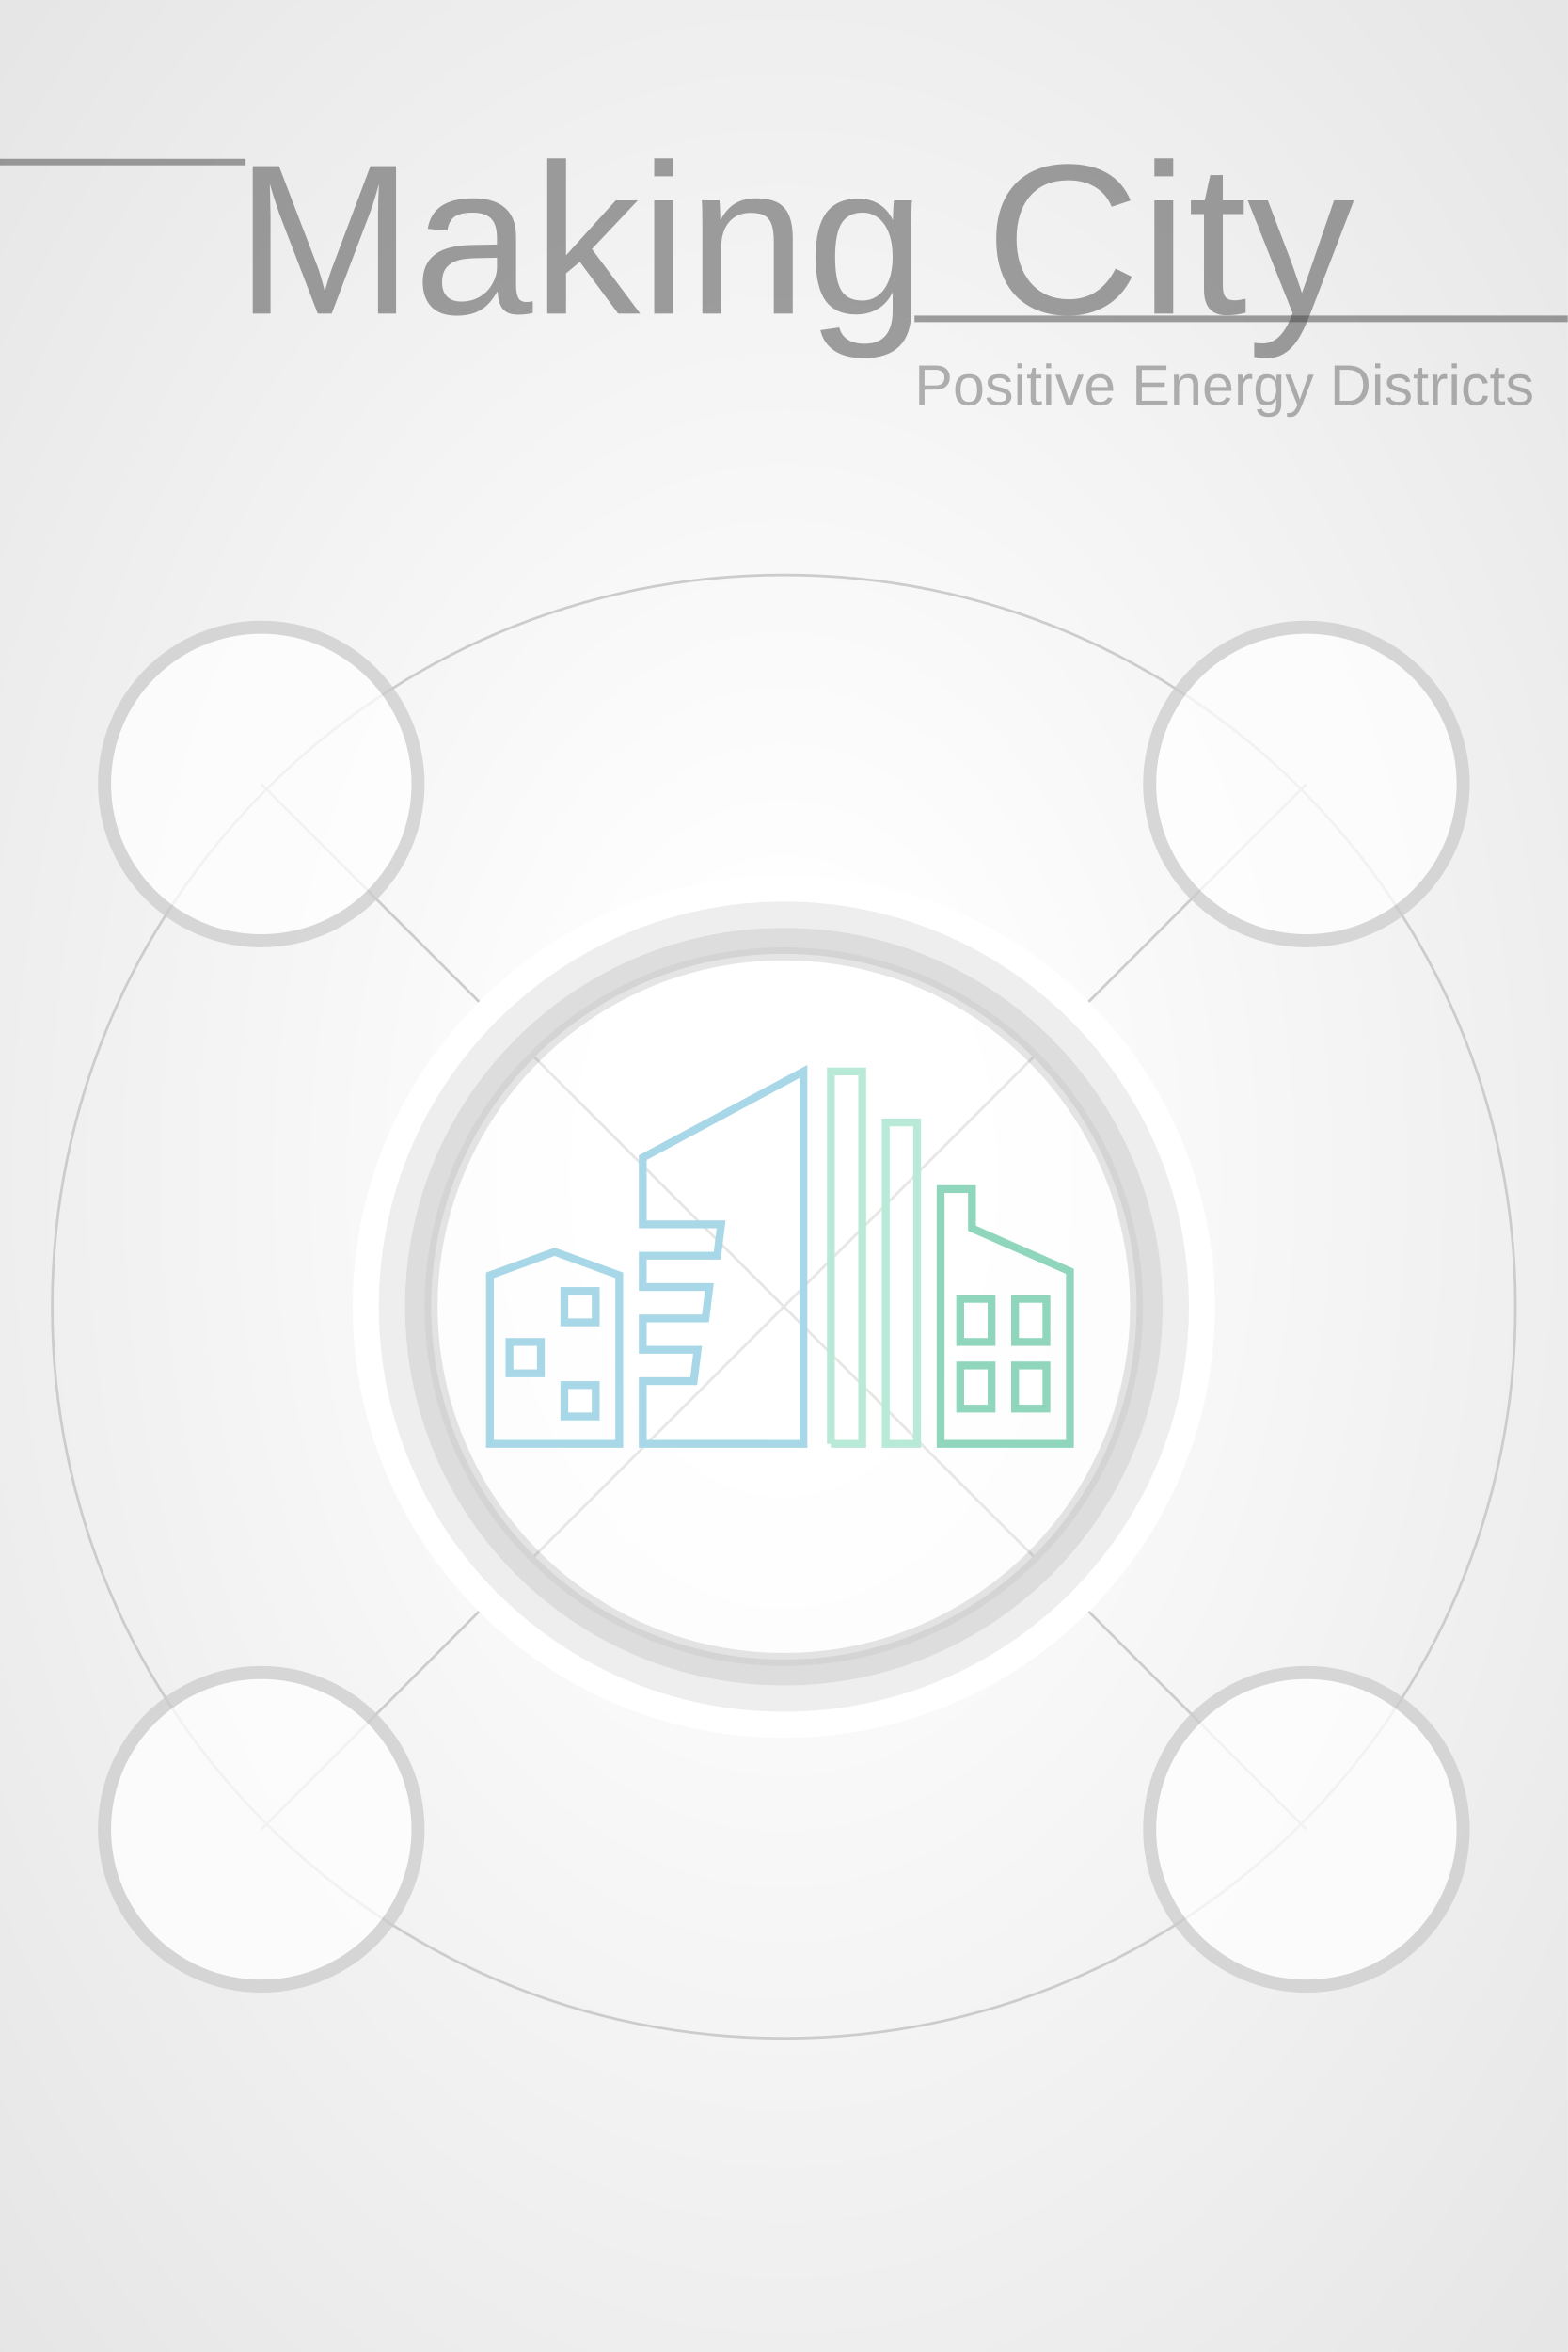
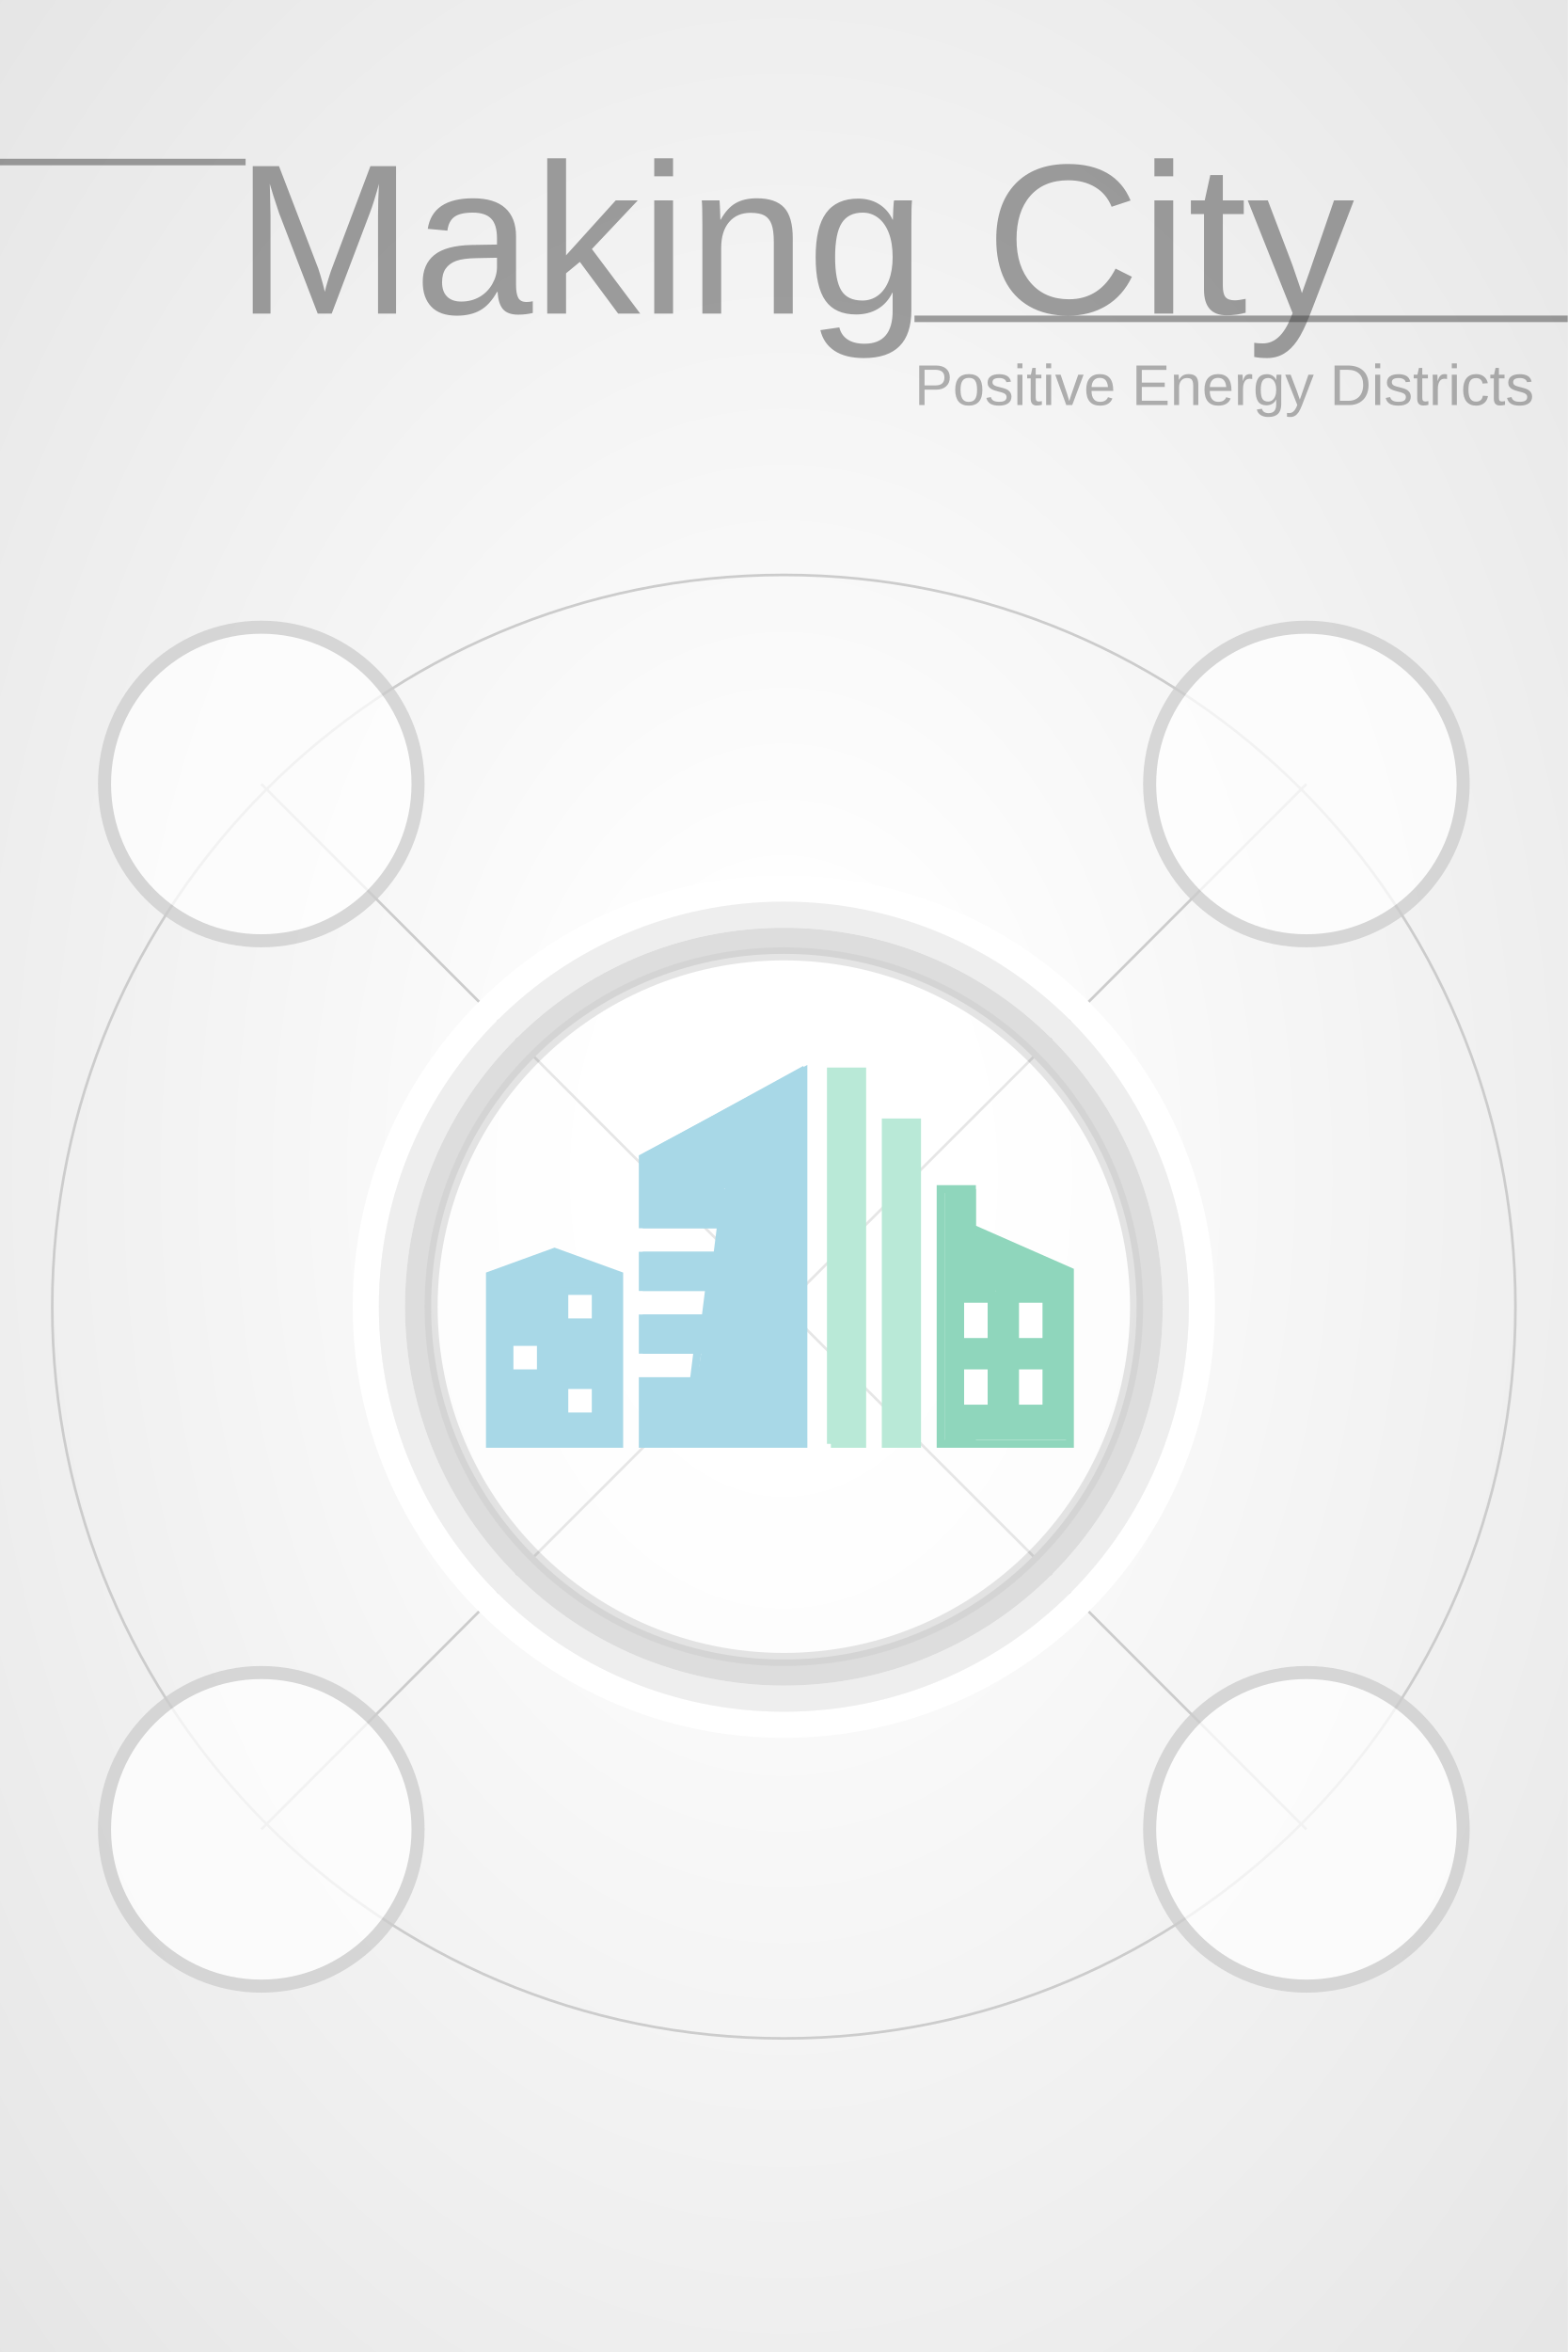
<svg xmlns="http://www.w3.org/2000/svg" width="600" height="900" viewBox="-300 -500 600 900" preserveAspectRatio="xMinYMin meet">
  <style>
.line {
	fill: none;
	stroke-width: 1;
	stroke: #ccc;
}
.circle-district {
	cursor: pointer;
}
.grid-head {
	opacity: 0.5;
	stroke-width: 2.5;
	stroke: #444;
}
</style>
  <defs>
    <radialGradient id="grad" cx="50%" cy="50%" r="100%">
      <stop offset="10%" style="stop-color:#fff; stop-opacity:1" />
      <stop offset="50%" style="stop-color:#eee; stop-opacity:1" />
      <stop offset="90%" style="stop-color:#ddd; stop-opacity:1" />
    </radialGradient>
  </defs>
  <rect x="-300" y="-500" width="600" height="900" fill="url(#grad)" stroke-width="0" stroke="#000" />
  <text x="-210" y="-380" opacity="0.5" font-family="Arial, Helvetica, sans-serif" font-size="82px" fill="#444">Making City</text>
  <path class="grid-head" d="M-300 -438 H-206" />
  <path class="grid-head" d="M50 -378 H300" />
  <text x="50" y="-345" opacity="0.4" font-family="Arial, Helvetica, sans-serif" font-size="22px" fill="#444">Positive Energy Districts</text>
  <path class="line" d="M0,0 L200,-200" />
  <path class="line" d="M0,0 L200,200" />
  <path class="line" d="M0,0 L-200,-200" />
  <path class="line" d="M0,0 L-200,200" />
  <circle cx="0" cy="0" r="280" stroke-width="1" stroke="#ccc" fill="none" />
  <circle cx="0" cy="0" r="160" stroke-width="10" stroke="#fff" fill="none" />
  <circle cx="0" cy="0" r="150" stroke-width="10" stroke="#eee" fill="none" />
  <circle cx="0" cy="0" r="140" stroke-width="10" stroke="#ddd" fill="none" />
  <path id="first-building-path" d="M0,0 L0,43 L16.5,49 L33,43 L33,0 L0,0 Z    M39,0 L39,16 L52,16 L53,24 L39,24 L39,32 L55,32 L56,40 L39,40 L39,48 L58,48 L59,56 L39,56 L39,73 L80,95 L80,0 L39,0 Z" style="stroke:#51b0ce;stroke-width:2px;stroke-dasharray:0px 0px;fill:none;transform: scaleY(-1.5) scaleX(1.5) translate(-75px,-35px);">
    <animate id="first-building-path-animate" attributeName="stroke-dashoffset" from="0" to="0" dur="2s" repeatCount="1" />
  </path>
+   <path id="first-painting-path" d="M5,0 L5,39 L16.5 44 L28,39 L28,5 L5,5 Z    M15,10 L15,38 L20,38 L20,10    M44,0 L44,11 L57,11 L65,60 L44,60 L44,71 L75,88 L75,5 L44,5    M39,44 L80,44    M39,28 L80,28    M65,0 L65,73 L48,65" style="stroke:#51b0ce;stroke-width:10px;stroke-dasharray:0px 0px;fill:none;transform: scaleY(-1.5) scaleX(1.5) translate(-75px,-35px);">
+     <animate id="first-painting-path-animate" attributeName="stroke-dashoffset" from="0" to="0" dur="2s" repeatCount="1" />
+   </path>
  <rect x="19" y="7" width="8" height="8" style="stroke:#51b0ce;stroke-width:2px;fill:#fff;transform: scaleY(-1.5) scaleX(1.5) translate(-75px,-35px);">
    <animate attributeName="opacity" from="0" to="1" dur="2s" />
  </rect>
  <rect x="5" y="18" width="8" height="8" style="stroke:#51b0ce;stroke-width:2px;fill:#fff;transform: scaleY(-1.5) scaleX(1.5) translate(-75px,-35px);">
    <animate attributeName="opacity" from="0" to="1" dur="2s" />
  </rect>
  <rect x="19" y="31" width="8" height="8" style="stroke:#51b0ce;stroke-width:2px;fill:#fff;transform: scaleY(-1.5) scaleX(1.5) translate(-75px,-35px);">
    <animate attributeName="opacity" from="0" to="1" dur="2s" />
  </rect>
  <path id="second-building-path" d="M87,0 L87,95 L95,95 L95,0 L87,0 M101,0 L101,82 L109,82 L109,0 L101,0 Z" style="stroke:#73d3ae;stroke-width:2px;stroke-dasharray:0px 0px;fill:none;transform: scaleY(-1.5) scaleX(1.5) translate(-75px,-35px);">
    <animate id="second-building-path-animate" attributeName="stroke-dashoffset" from="0" to="0" dur="2s" repeatCount="1" />
  </path>
+   <path id="second-painting-path" d="M91,0 L91,95 M105,0 L105,82" style="stroke:#73d3ae;stroke-width:8px;stroke-dasharray:0px 0px;fill:none;transform: scaleY(-1.5) scaleX(1.5) translate(-75px,-35px);">
+     <animate id="second-painting-path-animate" attributeName="stroke-dashoffset" from="0" to="0" dur="2s" repeatCount="1" />
+   </path>
  <path id="third-building-path" d="M115,0 L115,65 L123,65 L123,55 L148,44 L148,0 L115,0 Z" style="stroke:#1fac78;stroke-width:2px;stroke-dasharray:0px 0px;fill:none;transform: scaleY(-1.5) scaleX(1.5) translate(-75px,-35px);">
    <animate id="third-building-path-animate" attributeName="stroke-dashoffset" from="0" to="0" dur="2s" repeatCount="1" />
+   </path>
+   <path id="third-painting-path" d="M120,0 L120,65 L120,51 L144,41 L144,5 L125,5 L125,45 L140,39 L140,5 L133,5 L133,39" style="stroke:#1fac78;stroke-width:8px;stroke-dasharray:0px 0px;fill:none;transform: scaleY(-1.5) scaleX(1.5) translate(-75px,-35px);">
+     <animate id="third-painting-path-animate" attributeName="stroke-dashoffset" from="0" to="0" dur="2s" repeatCount="1" />
  </path>
  <rect x="120" y="9" width="8" height="11" style="stroke:#1fac78;stroke-width:2px;fill:#fff;transform: scaleY(-1.5) scaleX(1.5) translate(-75px,-35px);">
    <animate attributeName="opacity" from="0" to="1" dur="2s" />
  </rect>
  <rect x="120" y="26" width="8" height="11" style="stroke:#1fac78;stroke-width:2px;fill:#fff;transform: scaleY(-1.5) scaleX(1.5) translate(-75px,-35px);">
    <animate attributeName="opacity" from="0" to="1" dur="2s" />
  </rect>
  <rect x="134" y="9" width="8" height="11" style="stroke:#1fac78;stroke-width:2px;fill:#fff;transform: scaleY(-1.5) scaleX(1.5) translate(-75px,-35px);">
    <animate attributeName="opacity" from="0" to="1" dur="2s" />
  </rect>
  <rect x="134" y="26" width="8" height="11" style="stroke:#1fac78;stroke-width:2px;fill:#fff;transform: scaleY(-1.5) scaleX(1.5) translate(-75px,-35px);">
    <animate attributeName="opacity" from="0" to="1" dur="2s" />
  </rect>
  <circle class="circle-district" id="district" cx="0" cy="0" r="135" stroke-width="5" stroke="#ccc" fill="#fff" opacity="0.5" transform="scale(1.0)">
    <animate attributeName="r" begin="0s" dur="3s" repeatCount="indefinite" values="135;145;135" />
  </circle>
  <circle cx="200" cy="-200" r="60" stroke-width="5" stroke="#ccc" fill="#fff" opacity="0.75" />
  <circle cx="200" cy="200" r="60" stroke-width="5" stroke="#ccc" fill="#fff" opacity="0.75" />
  <circle cx="-200" cy="-200" r="60" stroke-width="5" stroke="#ccc" fill="#fff" opacity="0.75" />
  <circle cx="-200" cy="200" r="60" stroke-width="5" stroke="#ccc" fill="#fff" opacity="0.75" />
</svg>
